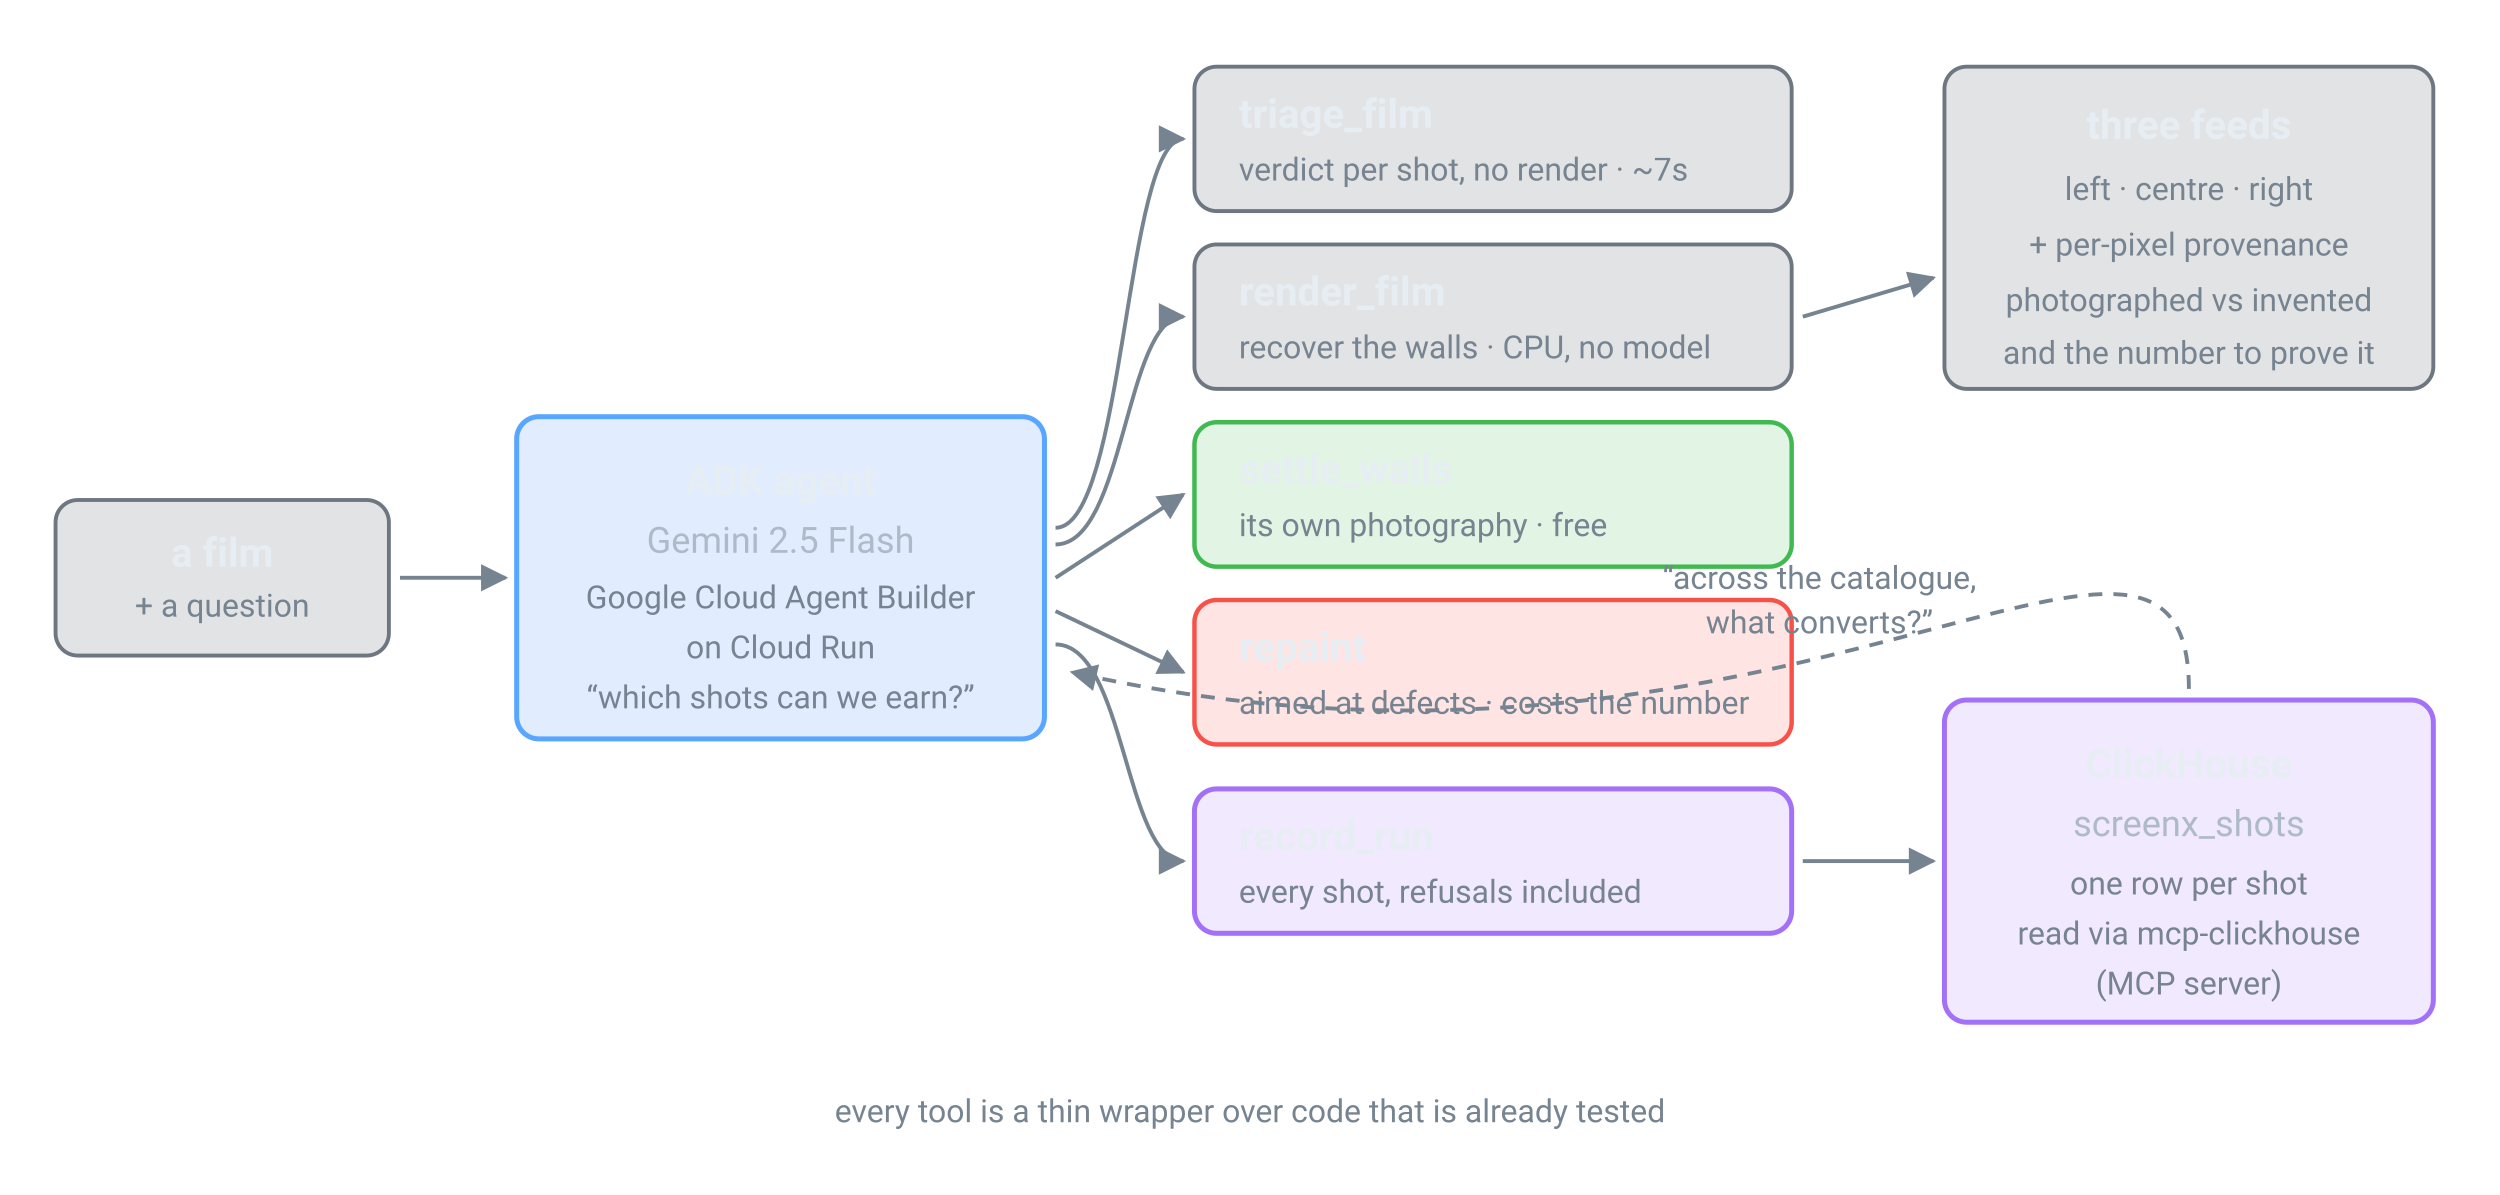
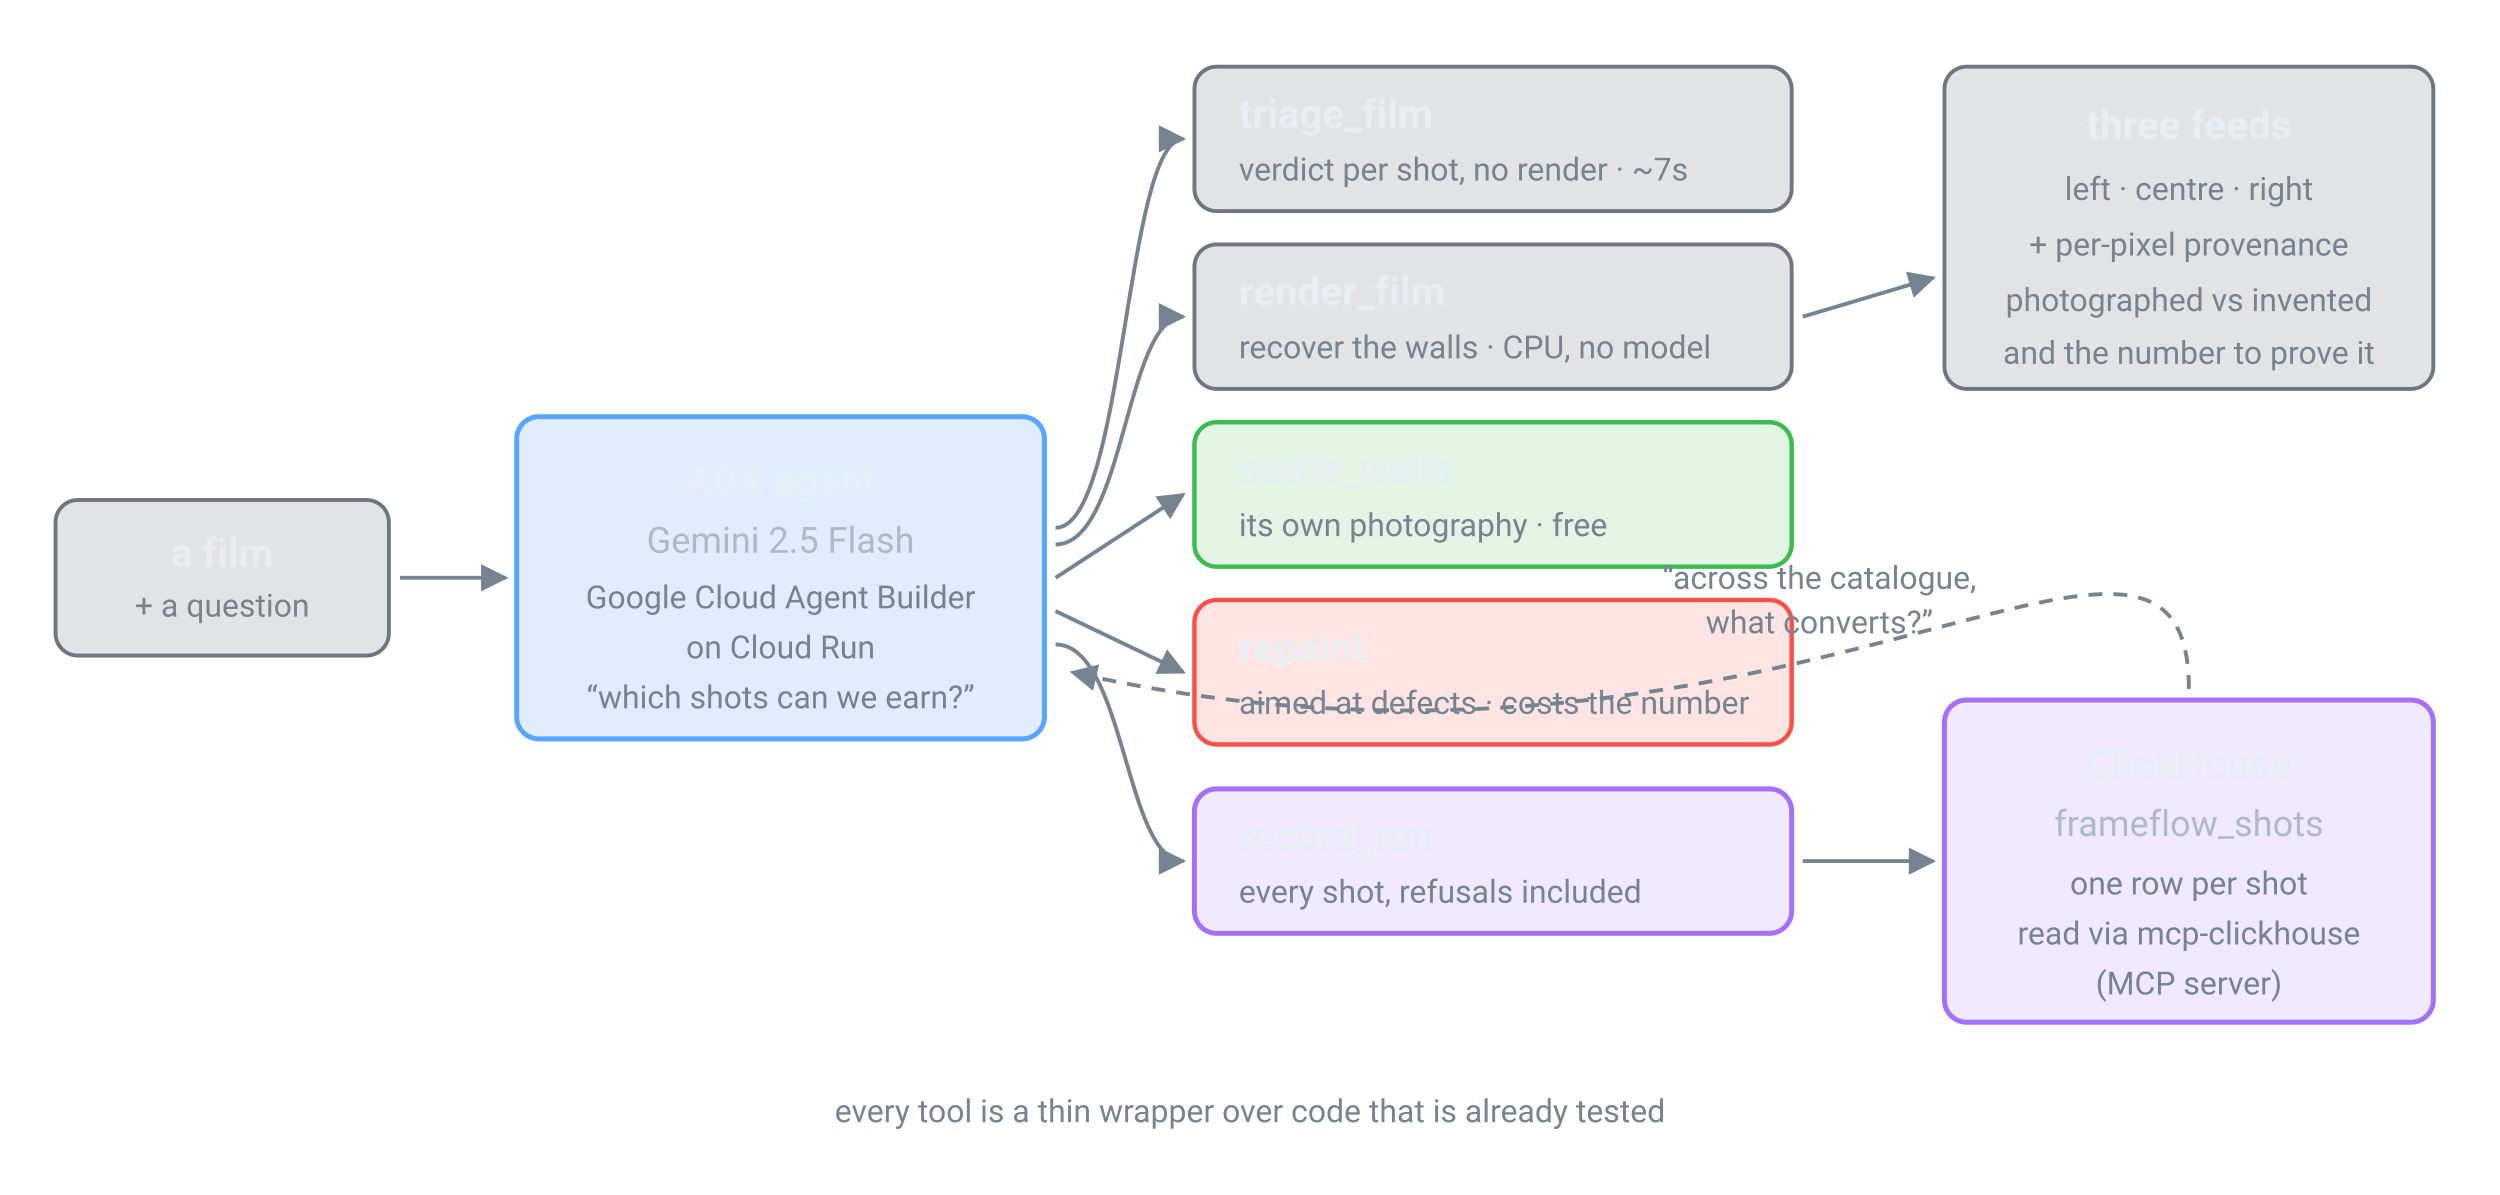
<svg xmlns="http://www.w3.org/2000/svg" viewBox="0 0 900 430" width="900" height="430" font-family="ui-sans-serif, -apple-system, Segoe UI, Roboto, Helvetica, Arial, sans-serif">
  <style>
    .box   { fill: #6e768133; stroke: #6e7681; stroke-width: 1.4; rx: 8; }
    .agent { fill: #388bfd26; stroke: #58a6ff; stroke-width: 1.8; }
    .real  { fill: #3fb95026; stroke: #3fb950; stroke-width: 1.6; }
    .inv   { fill: #f8514926; stroke: #f85149; stroke-width: 1.6; }
    .db    { fill: #a371f726; stroke: #a371f7; stroke-width: 1.8; }
    .t     { fill: #adbac7; font-size: 13px; }
    .h     { fill: #e6edf3; font-size: 14.5px; font-weight: 600; }
    .s     { fill: #768390; font-size: 11.5px; }
    .arrow { stroke: #768390; stroke-width: 1.4; fill: none; marker-end: url(#a); }
  </style>
  <defs>
    <marker id="a" viewBox="0 0 10 10" refX="9" refY="5" markerWidth="7" markerHeight="7" orient="auto">
      <path d="M0,0 L10,5 L0,10 z" fill="#768390" />
    </marker>
  </defs>
  <rect class="box" x="20" y="180" width="120" height="56" rx="8" />
  <text class="h" x="80" y="204" text-anchor="middle">a film</text>
  <text class="s" x="80" y="222" text-anchor="middle">+ a question</text>
  <rect class="box agent" x="186" y="150" width="190" height="116" rx="8" />
  <text class="h" x="281" y="178" text-anchor="middle">ADK agent</text>
  <text class="t" x="281" y="199" text-anchor="middle">Gemini 2.5 Flash</text>
  <text class="s" x="281" y="219" text-anchor="middle">Google Cloud Agent Builder</text>
  <text class="s" x="281" y="237" text-anchor="middle">on Cloud Run</text>
  <text class="s" x="281" y="255" text-anchor="middle">“which shots can we earn?”</text>
  <path class="arrow" d="M144,208 L182,208" />
  <rect class="box" x="430" y="24" width="215" height="52" rx="8" />
  <text class="h" x="446" y="46">triage_film</text>
  <text class="s" x="446" y="65">verdict per shot, no render · ~7s</text>
  <rect class="box" x="430" y="88" width="215" height="52" rx="8" />
  <text class="h" x="446" y="110">render_film</text>
  <text class="s" x="446" y="129">recover the walls · CPU, no model</text>
  <rect class="box real" x="430" y="152" width="215" height="52" rx="8" />
  <text class="h" x="446" y="174">settle_walls</text>
  <text class="s" x="446" y="193">its own photography · free</text>
  <rect class="box inv" x="430" y="216" width="215" height="52" rx="8" />
  <text class="h" x="446" y="238">repaint</text>
  <text class="s" x="446" y="257">aimed at defects · costs the number</text>
  <rect class="box db" x="430" y="284" width="215" height="52" rx="8" />
  <text class="h" x="446" y="306">record_run</text>
  <text class="s" x="446" y="325">every shot, refusals included</text>
  <path class="arrow" d="M380,190 C405,190 405,50 426,50" />
  <path class="arrow" d="M380,196 C405,196 405,114 426,114" />
  <path class="arrow" d="M380,208 L426,178" />
  <path class="arrow" d="M380,220 L426,242" />
  <path class="arrow" d="M380,232 C405,232 405,310 426,310" />
  <rect class="box db" x="700" y="252" width="176" height="116" rx="8" />
  <text class="h" x="788" y="280" text-anchor="middle">ClickHouse</text>
-   <text class="t" x="788" y="301" text-anchor="middle">screenx_shots</text>
+   <text class="t" x="788" y="301" text-anchor="middle">frameflow_shots</text>
  <text class="s" x="788" y="322" text-anchor="middle">one row per shot</text>
  <text class="s" x="788" y="340" text-anchor="middle">read via mcp-clickhouse</text>
  <text class="s" x="788" y="358" text-anchor="middle">(MCP server)</text>
  <path class="arrow" d="M649,310 L696,310" />
  <path class="arrow" d="M788,248 C788,150 640,300 386,242" stroke-dasharray="5 4" />
  <text class="s" x="655" y="212" text-anchor="middle">“across the catalogue,</text>
  <text class="s" x="655" y="228" text-anchor="middle">what converts?”</text>
  <rect class="box" x="700" y="24" width="176" height="116" rx="8" />
  <text class="h" x="788" y="50" text-anchor="middle">three feeds</text>
  <text class="s" x="788" y="72" text-anchor="middle">left · centre · right</text>
  <text class="s" x="788" y="92" text-anchor="middle">+ per-pixel provenance</text>
  <text class="s" x="788" y="112" text-anchor="middle">photographed vs invented</text>
  <text class="s" x="788" y="131" text-anchor="middle">and the number to prove it</text>
  <path class="arrow" d="M649,114 L696,100" />
  <text class="s" x="450" y="404" text-anchor="middle">every tool is a thin wrapper over code that is already tested</text>
</svg>
